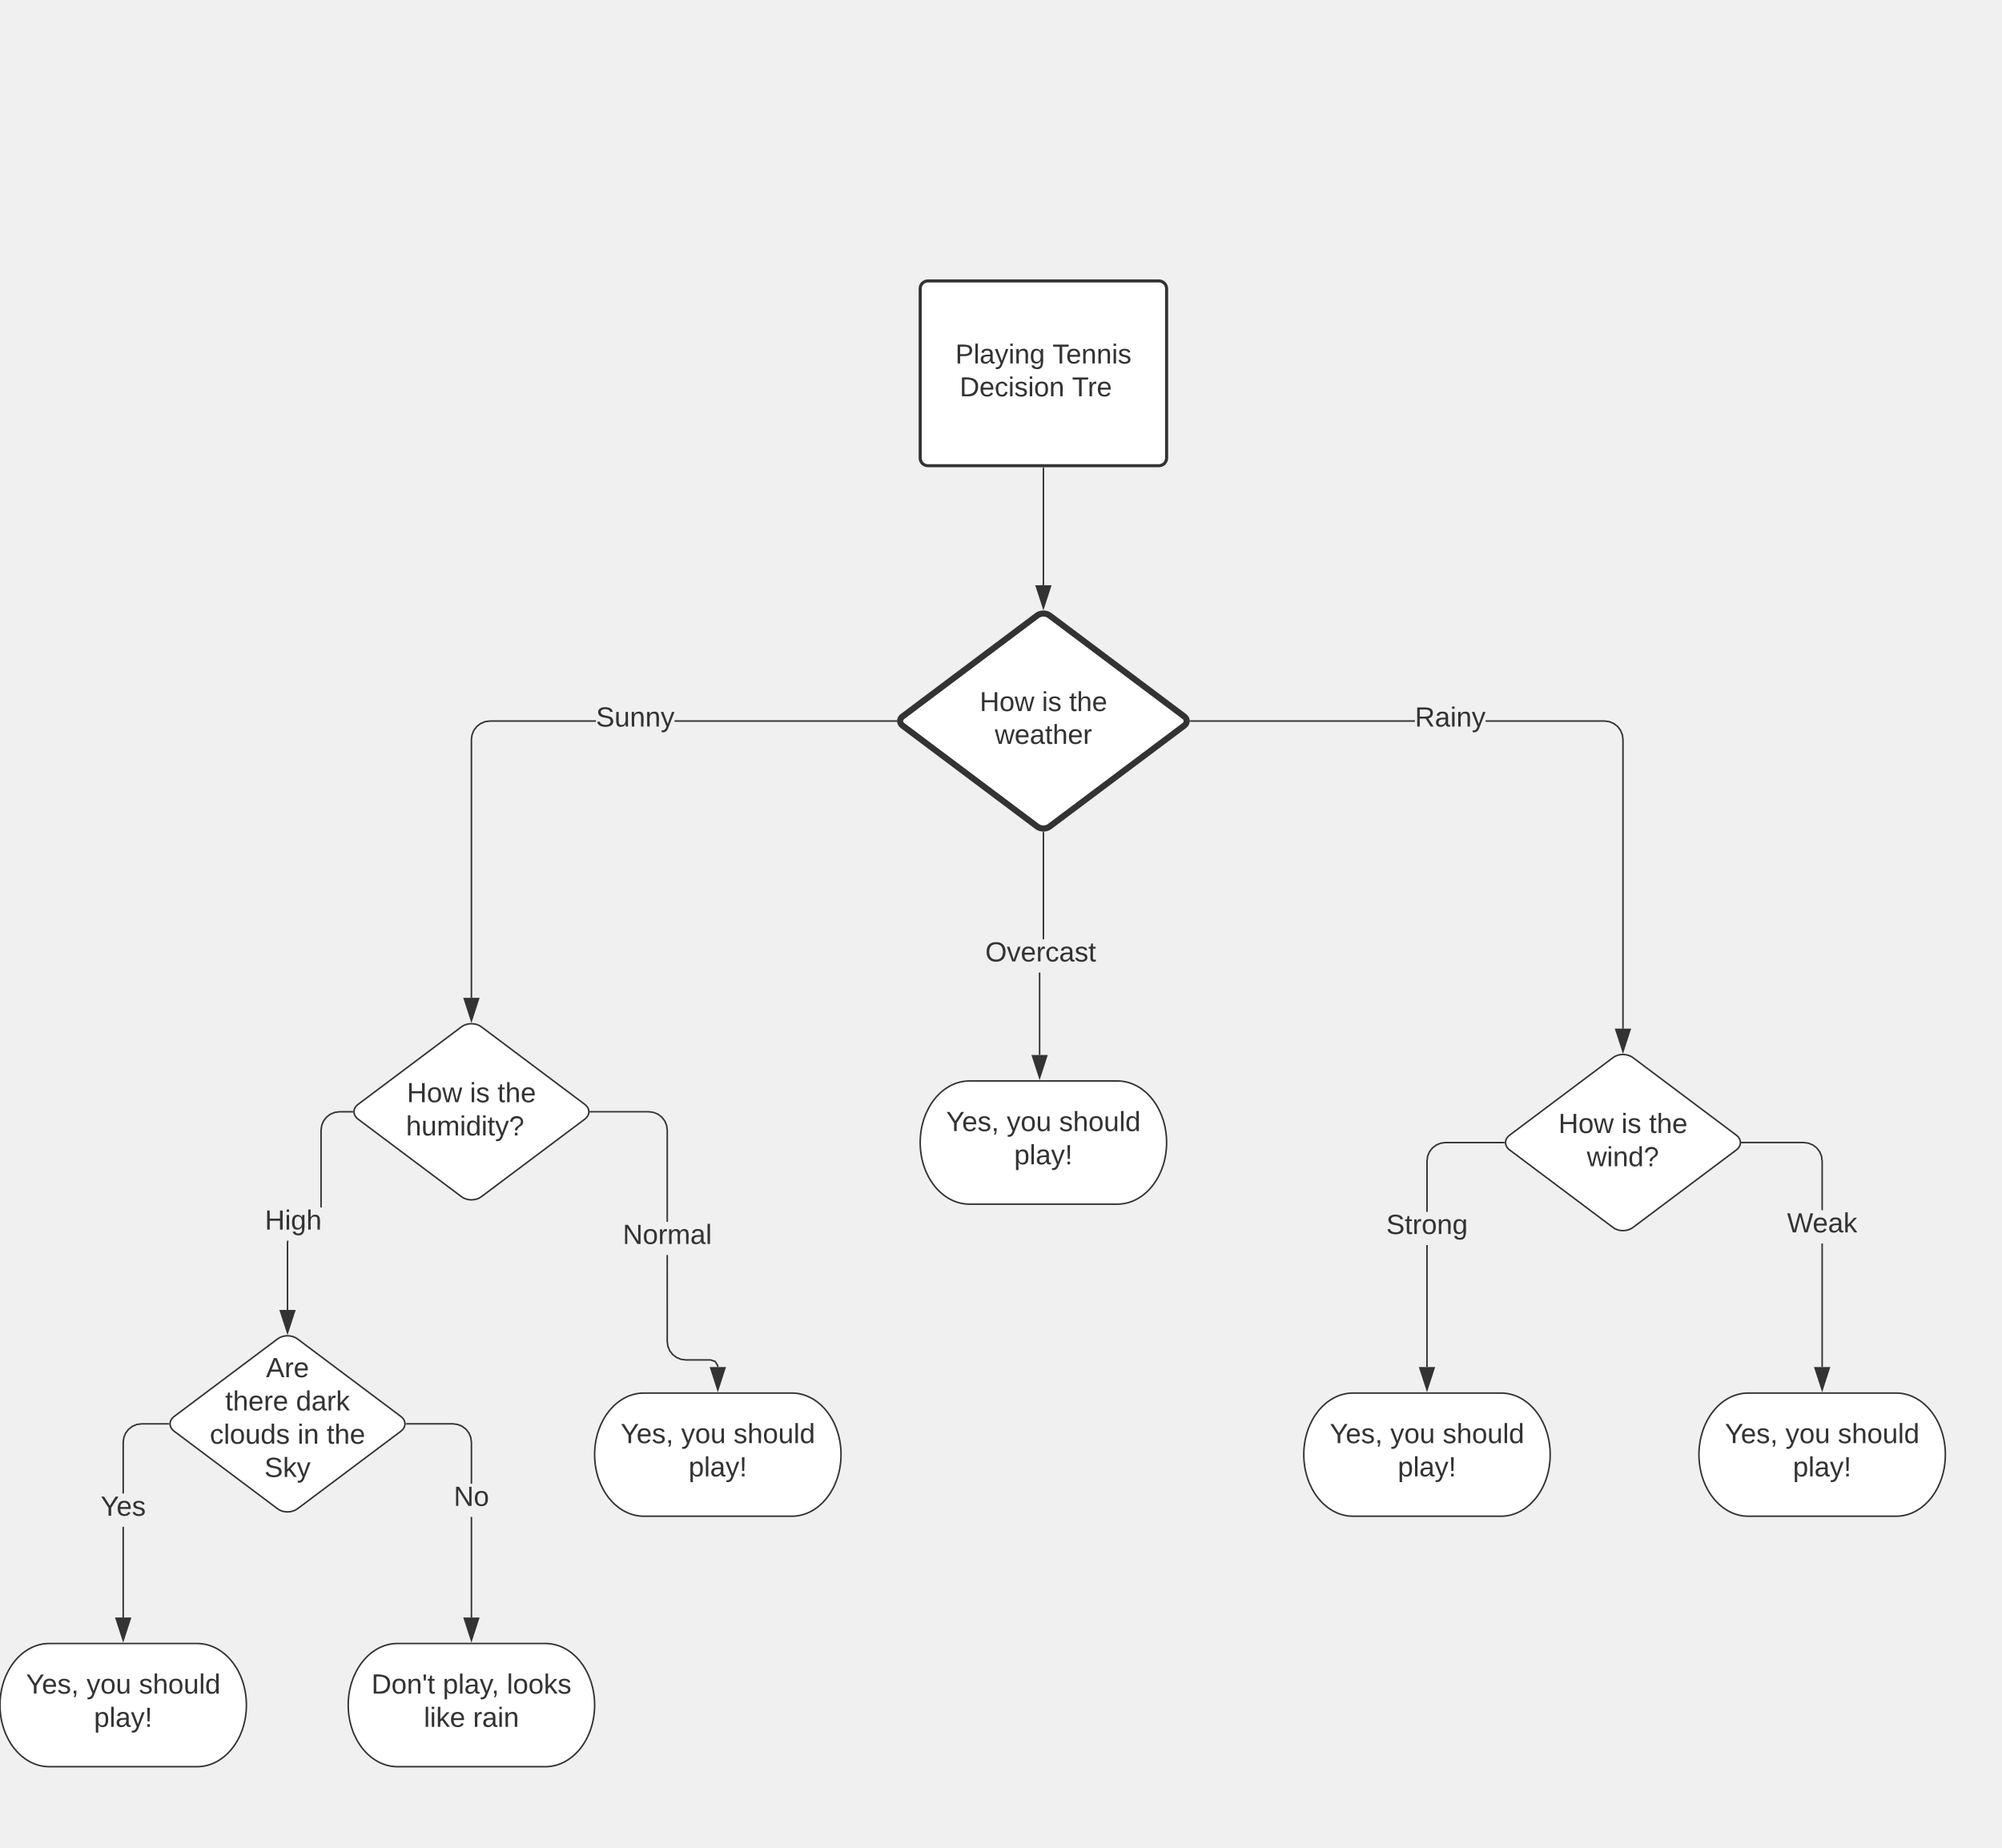
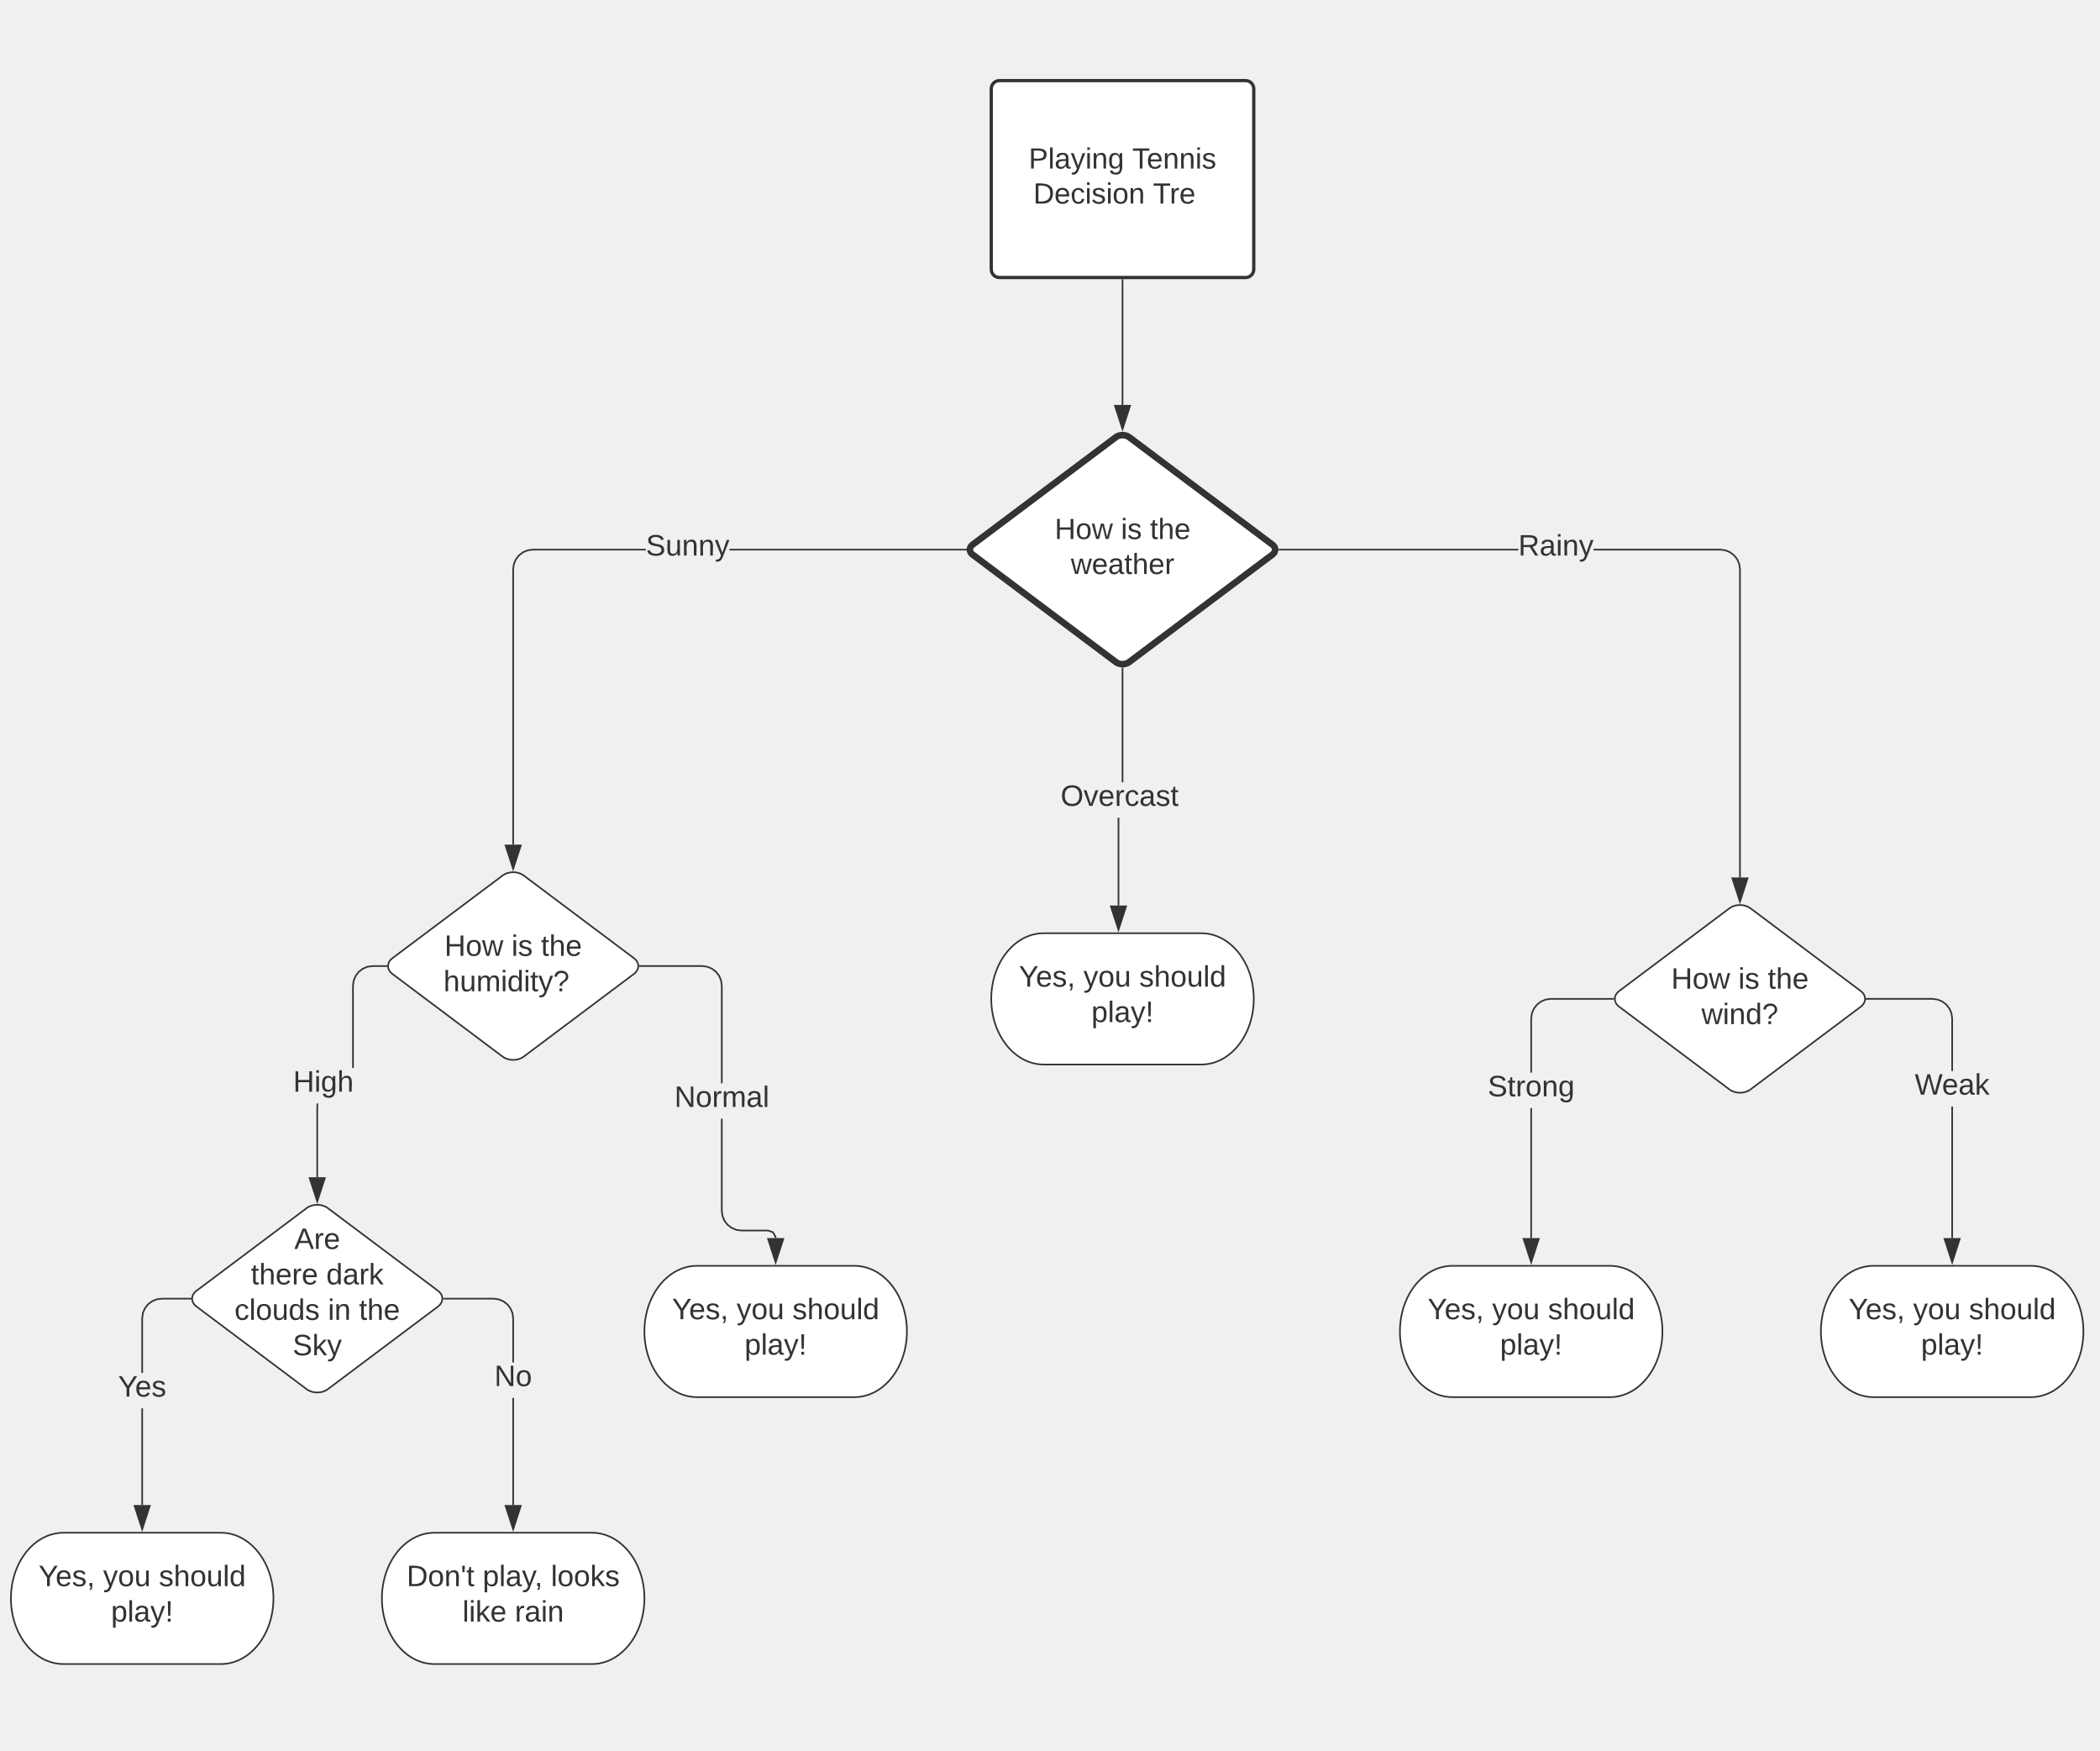
- <svg xmlns="http://www.w3.org/2000/svg" xmlns:ns1="lucid" xmlns:xlink="http://www.w3.org/1999/xlink" width="1300" height="1200">
-   <g transform="translate(0 0)" ns1:page-tab-id="0_0">
+ <svg xmlns="http://www.w3.org/2000/svg" xmlns:xlink="http://www.w3.org/1999/xlink" width="960" height="800">
+   <g transform="translate(5 -100) scale(0.75 0.75)">
    <path d="M597.53 187.45c0-2.77 2.24-5 5-5h150c2.76 0 5 2.23 5 5v110c0 2.76-2.24 5-5 5h-150c-2.76 0-5-2.24-5-5z" stroke="#333" stroke-width="2" fill="#fff" />
    <use xlink:href="#a" transform="matrix(1,0,0,1,602.5325,187.4462) translate(17.81481 48.59722)" />
    <use xlink:href="#b" transform="matrix(1,0,0,1,602.5325,187.4462) translate(80.92593 48.59722)" />
    <use xlink:href="#c" transform="matrix(1,0,0,1,602.5325,187.4462) translate(20.62963 69.93056)" />
    <use xlink:href="#d" transform="matrix(1,0,0,1,602.5325,187.4462) translate(93.5679 69.93056)" />
    <path d="M677.53 303.95v76.12" stroke="#333" fill="none" />
    <path d="M678.03 303.96h-1v-.5h1z" fill="#333" />
    <path d="M677.53 394.83l-4.63-14.26h9.27z" stroke="#333" fill="#333" />
    <path d="M673.53 399.7c2.2-1.64 5.8-1.64 8 0l87.4 65.56c2.2 1.66 2.2 4.34 0 6l-87.4 65.55c-2.2 1.66-5.8 1.66-8 0l-87.4-65.54c-2.2-1.66-2.2-4.34 0-6z" stroke="#333" stroke-width="4" fill="#fff" />
    <use xlink:href="#e" transform="matrix(1,0,0,1,586.5753,401.1511) translate(49.59759 60.62847)" />
    <use xlink:href="#f" transform="matrix(1,0,0,1,586.5753,401.1511) translate(89.99265 60.62847)" />
    <use xlink:href="#g" transform="matrix(1,0,0,1,586.5753,401.1511) translate(107.721 60.62847)" />
    <use xlink:href="#h" transform="matrix(1,0,0,1,586.5753,401.1511) translate(59.44944 81.96181)" />
    <path d="M725.53 702.02c17.68 0 32 17.9 32 40s-14.32 40-32 40h-96c-17.67 0-32-17.9-32-40s14.33-40 32-40z" stroke="#333" fill="#fff" />
    <use xlink:href="#i" transform="matrix(1,0,0,1,602.5325,707.0245) translate(11.85 27.525)" />
    <use xlink:href="#j" transform="matrix(1,0,0,1,602.5325,707.0245) translate(51.2 27.525)" />
    <use xlink:href="#k" transform="matrix(1,0,0,1,602.5325,707.0245) translate(85.2 27.525)" />
    <use xlink:href="#l" transform="matrix(1,0,0,1,602.5325,707.0245) translate(56.025 49.125)" />
    <path d="M675.57 685.14h-1V631.6h1zm2.46-75.14h-1v-69.43h1z" fill="#333" />
    <path d="M678.03 540.58h-1V540l.5.07.5-.07zM675.07 699.9l-4.64-14.26h9.27z" fill="#333" />
    <path d="M675.07 701.52l-5.33-16.38h10.65zm-3.95-15.38l3.95 12.15 3.94-12.16z" fill="#333" />
    <use xlink:href="#m" transform="matrix(1,0,0,1,639.7938,609.9972) translate(0.005 14.4)" />
    <use xlink:href="#n" transform="matrix(1,0,0,1,639.7938,609.9972) translate(72.015 14.4)" />
    <path d="M1047.48 686.82c3.53-2.65 9.26-2.65 12.8 0l67.2 50.4c3.53 2.66 3.53 6.95 0 9.6l-67.2 50.4c-3.54 2.66-9.27 2.66-12.8 0l-67.2-50.4c-3.54-2.65-3.54-6.94 0-9.6z" stroke="#333" fill="#fff" />
    <use xlink:href="#o" transform="matrix(1,0,0,1,978.8754,687.0245) translate(33.08 48.775)" />
    <use xlink:href="#p" transform="matrix(1,0,0,1,978.8754,687.0245) translate(73.98 48.775)" />
    <use xlink:href="#q" transform="matrix(1,0,0,1,978.8754,687.0245) translate(91.93 48.775)" />
    <use xlink:href="#r" transform="matrix(1,0,0,1,978.8754,687.0245) translate(51.555 70.375)" />
    <path d="M299.72 666.82c3.54-2.65 9.27-2.65 12.8 0l67.2 50.4c3.54 2.66 3.54 6.95 0 9.6l-67.2 50.4c-3.53 2.66-9.26 2.66-12.8 0l-67.2-50.4c-3.53-2.65-3.53-6.94 0-9.6z" stroke="#333" fill="#fff" />
    <use xlink:href="#o" transform="matrix(1,0,0,1,231.1246,667.0245) translate(33.08 48.775)" />
    <use xlink:href="#p" transform="matrix(1,0,0,1,231.1246,667.0245) translate(73.98 48.775)" />
    <use xlink:href="#q" transform="matrix(1,0,0,1,231.1246,667.0245) translate(91.93 48.775)" />
    <use xlink:href="#s" transform="matrix(1,0,0,1,231.1246,667.0245) translate(32.505 70.375)" />
    <use xlink:href="#n" transform="matrix(1,0,0,1,231.1246,667.0245) translate(116.505 70.375)" />
    <path d="M387 468.76h-68.84l-3.02.4-2.75 1.14-2.4 1.83-1.84 2.4-1.14 2.75-.4 3v167.77h-1V480.23l.43-3.2 1.24-3 1.98-2.6 2.6-2 3-1.25 3.2-.42H387zm195.16 0H438v-1h144.16zM582.66 468.76h-.5v-1h.5zM306.12 662.82l-4.63-14.27h9.26z" fill="#333" />
    <path d="M306.12 664.44l-5.32-16.4h10.65zm-3.94-15.4l3.94 12.16 3.95-12.15z" fill="#333" />
    <use xlink:href="#t" transform="matrix(1,0,0,1,387.0001,457.4595) translate(0.005 14.4)" />
    <path d="M1045.12 468.18l3 1.24 2.6 2 2 2.6 1.23 3 .43 3.2v187.83h-1V480.3l-.4-3.02-1.14-2.76-1.84-2.4-2.4-1.82-2.74-1.15-3.02-.4h-77.17v-1h77.24zm-272.22.58v-1h145.87v1z" fill="#333" />
    <path d="M772.9 468.76h-.5v-1h.5zM1053.88 682.82l-4.64-14.27h9.27z" fill="#333" />
    <path d="M1053.88 684.44l-5.33-16.4h10.65zm-3.95-15.4l3.95 12.16 3.94-12.15z" fill="#333" />
    <use xlink:href="#u" transform="matrix(1,0,0,1,918.7653,457.4595) translate(0.005 14.4)" />
    <path d="M180.3 869.5c3.53-2.66 9.26-2.66 12.8 0l67.2 50.4c3.53 2.64 3.53 6.94 0 9.6l-67.2 50.4c-3.54 2.64-9.27 2.64-12.8 0l-67.2-50.4c-3.54-2.66-3.54-6.96 0-9.6z" stroke="#333" fill="#fff" />
    <use xlink:href="#v" transform="matrix(1,0,0,1,111.6949,869.6888) translate(61.03 24.7125)" />
    <use xlink:href="#w" transform="matrix(1,0,0,1,111.6949,869.6888) translate(34.555 46.3125)" />
    <use xlink:href="#x" transform="matrix(1,0,0,1,111.6949,869.6888) translate(80.505 46.3125)" />
    <use xlink:href="#y" transform="matrix(1,0,0,1,111.6949,869.6888) translate(24.555 67.9125)" />
    <use xlink:href="#z" transform="matrix(1,0,0,1,111.6949,869.6888) translate(81.505 67.9125)" />
    <use xlink:href="#q" transform="matrix(1,0,0,1,111.6949,869.6888) translate(100.455 67.9125)" />
    <use xlink:href="#A" transform="matrix(1,0,0,1,111.6949,869.6888) translate(60.005 89.5125)" />
    <path d="M514.12 904.7c17.68 0 32 17.9 32 40 0 22.08-14.32 40-32 40h-96c-17.67 0-32-17.92-32-40 0-22.1 14.33-40 32-40z" stroke="#333" fill="#fff" />
    <use xlink:href="#i" transform="matrix(1,0,0,1,391.1246,909.6888) translate(11.85 27.525)" />
    <use xlink:href="#j" transform="matrix(1,0,0,1,391.1246,909.6888) translate(51.2 27.525)" />
    <use xlink:href="#k" transform="matrix(1,0,0,1,391.1246,909.6888) translate(85.2 27.525)" />
    <use xlink:href="#l" transform="matrix(1,0,0,1,391.1246,909.6888) translate(56.025 49.125)" />
    <path d="M433.78 871.16l.4 3 1.14 2.77 1.84 2.4 2.4 1.82 2.74 1.14 3.02.4h16.27l3.15 1.1 1.75 2.85.12 1.1-1 .1-.1-.87-1.43-2.34-2.68-.95h-16.17l-3.2-.43-3-1.24-2.6-2-2-2.6-1.24-3-.42-3.2v-56.16h1zm-9.25-149.2l3 1.23 2.6 1.98 2 2.6 1.23 3 .42 3.2v59.5h-1v-59.42l-.4-3.02-1.13-2.75-1.84-2.4-2.38-1.84-2.75-1.14-3.02-.4h-37.98v-1h38.05zM383.28 722.52h-.54l.05-1h.48zM466.12 902.57l-4.63-14.27h9.26z" fill="#333" />
    <path d="M466.12 904.2l-5.32-16.4h10.65zm-3.94-15.4l3.94 12.15 3.95-12.15z" fill="#333" />
    <use xlink:href="#B" transform="matrix(1,0,0,1,404.385,793.4668) translate(0.005 14.4)" />
    <path d="M187.2 807.15v43.57h-1v-43.64l.17-1.32h1zm41.78-84.63h-8.46l-3.02.4-2.76 1.14-2.4 1.84-1.82 2.4-1.14 2.74-.4 3.02v50.1h-1V734l.42-3.22 1.25-3 2-2.6 2.6-2 3-1.23 3.2-.43h8.53z" fill="#333" />
    <path d="M229.46 722.52h-.5v-1h.54zM186.7 865.48l-4.64-14.26h9.27z" fill="#333" />
    <path d="M186.7 867.1l-5.33-16.38h10.65zm-3.95-15.38l3.94 12.15 3.94-12.15z" fill="#333" />
    <use xlink:href="#C" transform="matrix(1,0,0,1,171.9787,784.1579) translate(0.005 14.4)" />
    <use xlink:href="#n" transform="matrix(1,0,0,1,171.9787,784.1579) translate(72.015 14.4)" />
    <path d="M354.12 1067.35c17.68 0 32 17.9 32 40s-14.32 40-32 40h-96c-17.67 0-32-17.9-32-40s14.33-40 32-40z" stroke="#333" fill="#fff" />
    <use xlink:href="#D" transform="matrix(1,0,0,1,231.1246,1072.353) translate(10.05 27.525)" />
    <use xlink:href="#E" transform="matrix(1,0,0,1,231.1246,1072.353) translate(56.4 27.525)" />
    <use xlink:href="#F" transform="matrix(1,0,0,1,231.1246,1072.353) translate(98 27.525)" />
    <use xlink:href="#G" transform="matrix(1,0,0,1,231.1246,1072.353) translate(44.1 49.125)" />
    <use xlink:href="#H" transform="matrix(1,0,0,1,231.1246,1072.353) translate(76 49.125)" />
    <path d="M128 1067.35c17.67 0 32 17.9 32 40s-14.33 40-32 40H32c-17.67 0-32-17.9-32-40s14.33-40 32-40z" stroke="#333" fill="#fff" />
    <g>
      <use xlink:href="#i" transform="matrix(1,0,0,1,5,1072.353) translate(11.85 27.525)" />
      <use xlink:href="#j" transform="matrix(1,0,0,1,5,1072.353) translate(51.2 27.525)" />
      <use xlink:href="#k" transform="matrix(1,0,0,1,5,1072.353) translate(85.2 27.525)" />
      <use xlink:href="#l" transform="matrix(1,0,0,1,5,1072.353) translate(56.025 49.125)" />
    </g>
    <path d="M80.5 1050.47h-1v-58.93h1zm29.05-125.28H92.03l-3 .38-2.77 1.15-2.4 1.83-1.82 2.4-1.14 2.75-.4 3.02v33.22h-1v-33.28l.42-3.22 1.24-3 2-2.6 2.6-2 3-1.23 3.2-.4h17.6z" fill="#333" />
    <path d="M110.03 925.2h-.5v-1h.55zM80 1065.23l-4.64-14.26h9.28z" fill="#333" />
    <path d="M80 1066.85l-5.32-16.38h10.64zm-3.95-15.38l3.95 12.15 3.95-12.15z" fill="#333" />
    <g>
      <use xlink:href="#I" transform="matrix(1,0,0,1,65.325,969.9439) translate(0.005 14.4)" />
    </g>
    <path d="M306.62 1050.47h-1v-65.3h1zm-9.25-125.86l3 1.25 2.6 2 2 2.6 1.23 3 .42 3.2v26.93h-1v-26.86l-.4-3-1.13-2.77-1.85-2.4-2.4-1.82-2.74-1.15-3-.4h-30.26v-1h30.32z" fill="#333" />
    <path d="M263.85 925.2h-.54l.06-1h.5zM306.12 1065.23l-4.63-14.26h9.26z" fill="#333" />
    <path d="M306.12 1066.85l-5.32-16.38h10.65zm-3.94-15.38l3.94 12.15 3.95-12.15z" fill="#333" />
    <g>
      <use xlink:href="#J" transform="matrix(1,0,0,1,294.6496,963.5765) translate(0.005 14.4)" />
    </g>
    <path d="M1231.22 904.7c17.67 0 32 17.9 32 40 0 22.08-14.33 40-32 40h-96c-17.68 0-32-17.92-32-40 0-22.1 14.32-40 32-40z" stroke="#333" fill="#fff" />
    <g>
      <use xlink:href="#i" transform="matrix(1,0,0,1,1108.218,909.6888) translate(11.85 27.525)" />
      <use xlink:href="#j" transform="matrix(1,0,0,1,1108.218,909.6888) translate(51.2 27.525)" />
      <use xlink:href="#k" transform="matrix(1,0,0,1,1108.218,909.6888) translate(85.2 27.525)" />
      <use xlink:href="#l" transform="matrix(1,0,0,1,1108.218,909.6888) translate(56.025 49.125)" />
    </g>
    <path d="M974.62 904.7c17.67 0 32 17.9 32 40 0 22.08-14.33 40-32 40h-96c-17.67 0-32-17.92-32-40 0-22.1 14.33-40 32-40z" stroke="#333" fill="#fff" />
    <g>
      <use xlink:href="#i" transform="matrix(1,0,0,1,851.6189,909.6888) translate(11.85 27.525)" />
      <use xlink:href="#j" transform="matrix(1,0,0,1,851.6189,909.6888) translate(51.2 27.525)" />
      <use xlink:href="#k" transform="matrix(1,0,0,1,851.6189,909.6888) translate(85.2 27.525)" />
      <use xlink:href="#l" transform="matrix(1,0,0,1,851.6189,909.6888) translate(56.025 49.125)" />
    </g>
    <path d="M1183.72 887.8h-1v-80.24h1zm-9.26-145.85l3 1.24 2.6 1.98 2 2.6 1.24 3 .42 3.2v31.98h-1v-31.9l-.4-3.02-1.14-2.75-1.83-2.4-2.4-1.84-2.75-1.14-3-.4H1131v-1h40.23z" fill="#333" />
    <path d="M1131.03 742.52h-.53l.04-1h.5zM1183.22 902.57l-4.64-14.27h9.27z" fill="#333" />
    <path d="M1183.22 904.2l-5.33-16.4h10.64zm-3.95-15.4l3.95 12.15 3.94-12.15z" fill="#333" />
    <g>
      <use xlink:href="#K" transform="matrix(1,0,0,1,1160.418,785.9559) translate(0.005 14.4)" />
    </g>
    <path d="M927.12 887.8h-1v-79.2h1zm49.6-145.28h-38.07l-3 .4-2.77 1.14-2.4 1.84-1.82 2.4-1.15 2.74-.38 3.02V787h-1v-33l.42-3.22 1.24-3 2-2.6 2.6-2 3-1.23 3.2-.43h38.15z" fill="#333" />
    <path d="M977.2 742.52h-.48v-1h.54zM926.62 902.57l-4.64-14.27h9.27z" fill="#333" />
    <path d="M926.62 904.2l-5.32-16.4h10.64zm-3.95-15.4l3.95 12.15 3.95-12.15z" fill="#333" />
    <g>
      <use xlink:href="#L" transform="matrix(1,0,0,1,900.1439,786.9989) translate(0.005 14.4)" />
    </g>
    <defs>
      <path fill="#333" d="M30-248c87 1 191-15 191 75 0 78-77 80-158 76V0H30v-248zm33 125c57 0 124 11 124-50 0-59-68-47-124-48v98" id="M" />
      <path fill="#333" d="M24 0v-261h32V0H24" id="N" />
      <path fill="#333" d="M141-36C126-15 110 5 73 4 37 3 15-17 15-53c-1-64 63-63 125-63 3-35-9-54-41-54-24 1-41 7-42 31l-33-3c5-37 33-52 76-52 45 0 72 20 72 64v82c-1 20 7 32 28 27v20c-31 9-61-2-59-35zM48-53c0 20 12 33 32 33 41-3 63-29 60-74-43 2-92-5-92 41" id="O" />
      <path fill="#333" d="M179-190L93 31C79 59 56 82 12 73V49c39 6 53-20 64-50L1-190h34L92-34l54-156h33" id="P" />
      <path fill="#333" d="M24-231v-30h32v30H24zM24 0v-190h32V0H24" id="Q" />
      <path fill="#333" d="M117-194c89-4 53 116 60 194h-32v-121c0-31-8-49-39-48C34-167 62-67 57 0H25l-1-190h30c1 10-1 24 2 32 11-22 29-35 61-36" id="R" />
      <path fill="#333" d="M177-190C167-65 218 103 67 71c-23-6-38-20-44-43l32-5c15 47 100 32 89-28v-30C133-14 115 1 83 1 29 1 15-40 15-95c0-56 16-97 71-98 29-1 48 16 59 35 1-10 0-23 2-32h30zM94-22c36 0 50-32 50-73 0-42-14-75-50-75-39 0-46 34-46 75s6 73 46 73" id="S" />
      <g id="a">
        <use transform="matrix(0.04938272,0,0,0.04938272,0,0)" xlink:href="#M" />
        <use transform="matrix(0.04938272,0,0,0.04938272,11.85185,0)" xlink:href="#N" />
        <use transform="matrix(0.04938272,0,0,0.04938272,15.75309,0)" xlink:href="#O" />
        <use transform="matrix(0.04938272,0,0,0.04938272,25.62963,0)" xlink:href="#P" />
        <use transform="matrix(0.04938272,0,0,0.04938272,34.51852,0)" xlink:href="#Q" />
        <use transform="matrix(0.04938272,0,0,0.04938272,38.41975,0)" xlink:href="#R" />
        <use transform="matrix(0.04938272,0,0,0.04938272,48.2963,0)" xlink:href="#S" />
      </g>
      <path fill="#333" d="M127-220V0H93v-220H8v-28h204v28h-85" id="T" />
      <path fill="#333" d="M100-194c63 0 86 42 84 106H49c0 40 14 67 53 68 26 1 43-12 49-29l28 8c-11 28-37 45-77 45C44 4 14-33 15-96c1-61 26-98 85-98zm52 81c6-60-76-77-97-28-3 7-6 17-6 28h103" id="U" />
      <path fill="#333" d="M135-143c-3-34-86-38-87 0 15 53 115 12 119 90S17 21 10-45l28-5c4 36 97 45 98 0-10-56-113-15-118-90-4-57 82-63 122-42 12 7 21 19 24 35" id="V" />
      <g id="b">
        <use transform="matrix(0.04938272,0,0,0.04938272,0,0)" xlink:href="#T" />
        <use transform="matrix(0.04938272,0,0,0.04938272,8.839506,0)" xlink:href="#U" />
        <use transform="matrix(0.04938272,0,0,0.04938272,18.71605,0)" xlink:href="#R" />
        <use transform="matrix(0.04938272,0,0,0.04938272,28.59259,0)" xlink:href="#R" />
        <use transform="matrix(0.04938272,0,0,0.04938272,38.46914,0)" xlink:href="#Q" />
        <use transform="matrix(0.04938272,0,0,0.04938272,42.37037,0)" xlink:href="#V" />
      </g>
      <path fill="#333" d="M30-248c118-7 216 8 213 122C240-48 200 0 122 0H30v-248zM63-27c89 8 146-16 146-99s-60-101-146-95v194" id="W" />
      <path fill="#333" d="M96-169c-40 0-48 33-48 73s9 75 48 75c24 0 41-14 43-38l32 2c-6 37-31 61-74 61-59 0-76-41-82-99-10-93 101-131 147-64 4 7 5 14 7 22l-32 3c-4-21-16-35-41-35" id="X" />
      <path fill="#333" d="M100-194c62-1 85 37 85 99 1 63-27 99-86 99S16-35 15-95c0-66 28-99 85-99zM99-20c44 1 53-31 53-75 0-43-8-75-51-75s-53 32-53 75 10 74 51 75" id="Y" />
      <g id="c">
        <use transform="matrix(0.04938272,0,0,0.04938272,0,0)" xlink:href="#W" />
        <use transform="matrix(0.04938272,0,0,0.04938272,12.79012,0)" xlink:href="#U" />
        <use transform="matrix(0.04938272,0,0,0.04938272,22.66667,0)" xlink:href="#X" />
        <use transform="matrix(0.04938272,0,0,0.04938272,31.55556,0)" xlink:href="#Q" />
        <use transform="matrix(0.04938272,0,0,0.04938272,35.45679,0)" xlink:href="#V" />
        <use transform="matrix(0.04938272,0,0,0.04938272,44.34568,0)" xlink:href="#Q" />
        <use transform="matrix(0.04938272,0,0,0.04938272,48.24691,0)" xlink:href="#Y" />
        <use transform="matrix(0.04938272,0,0,0.04938272,58.12346,0)" xlink:href="#R" />
      </g>
      <path fill="#333" d="M114-163C36-179 61-72 57 0H25l-1-190h30c1 12-1 29 2 39 6-27 23-49 58-41v29" id="Z" />
      <path fill="#fff" d="M100-194c63 0 86 42 84 106H49c0 40 14 67 53 68 26 1 43-12 49-29l28 8c-11 28-37 45-77 45C44 4 14-33 15-96c1-61 26-98 85-98zm52 81c6-60-76-77-97-28-3 7-6 17-6 28h103" id="aa" />
      <g id="d">
        <use transform="matrix(0.04938272,0,0,0.04938272,0,0)" xlink:href="#T" />
        <use transform="matrix(0.04938272,0,0,0.04938272,10.17284,0)" xlink:href="#Z" />
        <use transform="matrix(0.04938272,0,0,0.04938272,16.04938,0)" xlink:href="#U" />
        <use transform="matrix(0.04938272,0,0,0.04938272,25.92593,0)" xlink:href="#aa" />
      </g>
      <path fill="#333" d="M197 0v-115H63V0H30v-248h33v105h134v-105h34V0h-34" id="ab" />
      <path fill="#333" d="M206 0h-36l-40-164L89 0H53L-1-190h32L70-26l43-164h34l41 164 42-164h31" id="ac" />
      <g id="e">
        <use transform="matrix(0.04938272,0,0,0.04938272,0,0)" xlink:href="#ab" />
        <use transform="matrix(0.04938272,0,0,0.04938272,12.79012,0)" xlink:href="#Y" />
        <use transform="matrix(0.04938272,0,0,0.04938272,22.66667,0)" xlink:href="#ac" />
      </g>
      <g id="f">
        <use transform="matrix(0.04938272,0,0,0.04938272,0,0)" xlink:href="#Q" />
        <use transform="matrix(0.04938272,0,0,0.04938272,3.901235,0)" xlink:href="#V" />
      </g>
      <path fill="#333" d="M59-47c-2 24 18 29 38 22v24C64 9 27 4 27-40v-127H5v-23h24l9-43h21v43h35v23H59v120" id="ad" />
      <path fill="#333" d="M106-169C34-169 62-67 57 0H25v-261h32l-1 103c12-21 28-36 61-36 89 0 53 116 60 194h-32v-121c2-32-8-49-39-48" id="ae" />
      <g id="g">
        <use transform="matrix(0.04938272,0,0,0.04938272,0,0)" xlink:href="#ad" />
        <use transform="matrix(0.04938272,0,0,0.04938272,4.938272,0)" xlink:href="#ae" />
        <use transform="matrix(0.04938272,0,0,0.04938272,14.81481,0)" xlink:href="#U" />
      </g>
      <g id="h">
        <use transform="matrix(0.04938272,0,0,0.04938272,0,0)" xlink:href="#ac" />
        <use transform="matrix(0.04938272,0,0,0.04938272,12.79012,0)" xlink:href="#U" />
        <use transform="matrix(0.04938272,0,0,0.04938272,22.66667,0)" xlink:href="#O" />
        <use transform="matrix(0.04938272,0,0,0.04938272,32.54321,0)" xlink:href="#ad" />
        <use transform="matrix(0.04938272,0,0,0.04938272,37.48148,0)" xlink:href="#ae" />
        <use transform="matrix(0.04938272,0,0,0.04938272,47.35802,0)" xlink:href="#U" />
        <use transform="matrix(0.04938272,0,0,0.04938272,57.23457,0)" xlink:href="#Z" />
      </g>
      <path fill="#333" d="M137-103V0h-34v-103L8-248h37l75 118 75-118h37" id="af" />
      <path fill="#333" d="M68-38c1 34 0 65-14 84H32c9-13 17-26 17-46H33v-38h35" id="ag" />
      <g id="i">
        <use transform="matrix(0.05,0,0,0.05,0,0)" xlink:href="#af" />
        <use transform="matrix(0.05,0,0,0.05,10.35,0)" xlink:href="#U" />
        <use transform="matrix(0.05,0,0,0.05,20.35,0)" xlink:href="#V" />
        <use transform="matrix(0.05,0,0,0.05,29.35,0)" xlink:href="#ag" />
      </g>
      <path fill="#333" d="M84 4C-5 8 30-112 23-190h32v120c0 31 7 50 39 49 72-2 45-101 50-169h31l1 190h-30c-1-10 1-25-2-33-11 22-28 36-60 37" id="ah" />
      <g id="j">
        <use transform="matrix(0.05,0,0,0.05,0,0)" xlink:href="#P" />
        <use transform="matrix(0.05,0,0,0.05,9,0)" xlink:href="#Y" />
        <use transform="matrix(0.05,0,0,0.05,19,0)" xlink:href="#ah" />
      </g>
      <path fill="#333" d="M85-194c31 0 48 13 60 33l-1-100h32l1 261h-30c-2-10 0-23-3-31C134-8 116 4 85 4 32 4 16-35 15-94c0-66 23-100 70-100zm9 24c-40 0-46 34-46 75 0 40 6 74 45 74 42 0 51-32 51-76 0-42-9-74-50-73" id="ai" />
      <g id="k">
        <use transform="matrix(0.05,0,0,0.05,0,0)" xlink:href="#V" />
        <use transform="matrix(0.05,0,0,0.05,9,0)" xlink:href="#ae" />
        <use transform="matrix(0.05,0,0,0.05,19,0)" xlink:href="#Y" />
        <use transform="matrix(0.05,0,0,0.05,29,0)" xlink:href="#ah" />
        <use transform="matrix(0.05,0,0,0.05,39,0)" xlink:href="#N" />
        <use transform="matrix(0.05,0,0,0.05,42.95,0)" xlink:href="#ai" />
      </g>
      <path fill="#333" d="M115-194c55 1 70 41 70 98S169 2 115 4C84 4 66-9 55-30l1 105H24l-1-265h31l2 30c10-21 28-34 59-34zm-8 174c40 0 45-34 45-75s-6-73-45-74c-42 0-51 32-51 76 0 43 10 73 51 73" id="aj" />
      <path fill="#333" d="M63-70H37l-4-178h34zM33 0v-35h34V0H33" id="ak" />
      <g id="l">
        <use transform="matrix(0.05,0,0,0.05,0,0)" xlink:href="#aj" />
        <use transform="matrix(0.05,0,0,0.05,10,0)" xlink:href="#N" />
        <use transform="matrix(0.05,0,0,0.05,13.95,0)" xlink:href="#O" />
        <use transform="matrix(0.05,0,0,0.05,23.95,0)" xlink:href="#P" />
        <use transform="matrix(0.05,0,0,0.05,32.95,0)" xlink:href="#ak" />
      </g>
      <path fill="#333" d="M140-251c81 0 123 46 123 126C263-46 219 4 140 4 59 4 17-45 17-125s42-126 123-126zm0 227c63 0 89-41 89-101s-29-99-89-99c-61 0-89 39-89 99S79-25 140-24" id="al" />
      <path fill="#333" d="M108 0H70L1-190h34L89-25l56-165h34" id="am" />
      <g id="m">
        <use transform="matrix(0.05,0,0,0.05,0,0)" xlink:href="#al" />
        <use transform="matrix(0.05,0,0,0.05,14,0)" xlink:href="#am" />
        <use transform="matrix(0.05,0,0,0.05,23,0)" xlink:href="#U" />
        <use transform="matrix(0.05,0,0,0.05,33,0)" xlink:href="#Z" />
        <use transform="matrix(0.05,0,0,0.05,38.95,0)" xlink:href="#X" />
        <use transform="matrix(0.05,0,0,0.05,47.95,0)" xlink:href="#O" />
        <use transform="matrix(0.05,0,0,0.05,57.95,0)" xlink:href="#V" />
        <use transform="matrix(0.05,0,0,0.05,66.95,0)" xlink:href="#ad" />
      </g>
      <g id="o">
        <use transform="matrix(0.05,0,0,0.05,0,0)" xlink:href="#ab" />
        <use transform="matrix(0.05,0,0,0.05,12.95,0)" xlink:href="#Y" />
        <use transform="matrix(0.05,0,0,0.05,22.95,0)" xlink:href="#ac" />
      </g>
      <g id="p">
        <use transform="matrix(0.05,0,0,0.05,0,0)" xlink:href="#Q" />
        <use transform="matrix(0.05,0,0,0.05,3.95,0)" xlink:href="#V" />
      </g>
      <g id="q">
        <use transform="matrix(0.05,0,0,0.05,0,0)" xlink:href="#ad" />
        <use transform="matrix(0.05,0,0,0.05,5,0)" xlink:href="#ae" />
        <use transform="matrix(0.05,0,0,0.05,15,0)" xlink:href="#U" />
      </g>
      <path fill="#333" d="M103-251c84 0 111 97 45 133-19 10-37 24-39 52H78c0-63 77-55 77-114 0-30-21-42-52-43-32 0-53 17-56 46l-32-2c7-45 34-72 88-72zM77 0v-35h34V0H77" id="an" />
      <g id="r">
        <use transform="matrix(0.05,0,0,0.05,0,0)" xlink:href="#ac" />
        <use transform="matrix(0.05,0,0,0.05,12.95,0)" xlink:href="#Q" />
        <use transform="matrix(0.05,0,0,0.05,16.9,0)" xlink:href="#R" />
        <use transform="matrix(0.05,0,0,0.05,26.9,0)" xlink:href="#ai" />
        <use transform="matrix(0.05,0,0,0.05,36.9,0)" xlink:href="#an" />
      </g>
      <path fill="#333" d="M210-169c-67 3-38 105-44 169h-31v-121c0-29-5-50-35-48C34-165 62-65 56 0H25l-1-190h30c1 10-1 24 2 32 10-44 99-50 107 0 11-21 27-35 58-36 85-2 47 119 55 194h-31v-121c0-29-5-49-35-48" id="ao" />
      <g id="s">
        <use transform="matrix(0.05,0,0,0.05,0,0)" xlink:href="#ae" />
        <use transform="matrix(0.05,0,0,0.05,10,0)" xlink:href="#ah" />
        <use transform="matrix(0.05,0,0,0.05,20,0)" xlink:href="#ao" />
        <use transform="matrix(0.05,0,0,0.05,34.95,0)" xlink:href="#Q" />
        <use transform="matrix(0.05,0,0,0.05,38.9,0)" xlink:href="#ai" />
        <use transform="matrix(0.05,0,0,0.05,48.9,0)" xlink:href="#Q" />
        <use transform="matrix(0.05,0,0,0.05,52.85,0)" xlink:href="#ad" />
        <use transform="matrix(0.05,0,0,0.05,57.85,0)" xlink:href="#P" />
        <use transform="matrix(0.05,0,0,0.05,66.85,0)" xlink:href="#an" />
      </g>
      <path fill="#333" d="M185-189c-5-48-123-54-124 2 14 75 158 14 163 119 3 78-121 87-175 55-17-10-28-26-33-46l33-7c5 56 141 63 141-1 0-78-155-14-162-118-5-82 145-84 179-34 5 7 8 16 11 25" id="ap" />
      <g id="t">
        <use transform="matrix(0.05,0,0,0.05,0,0)" xlink:href="#ap" />
        <use transform="matrix(0.05,0,0,0.05,12,0)" xlink:href="#ah" />
        <use transform="matrix(0.05,0,0,0.05,22,0)" xlink:href="#R" />
        <use transform="matrix(0.05,0,0,0.05,32,0)" xlink:href="#R" />
        <use transform="matrix(0.05,0,0,0.05,42,0)" xlink:href="#P" />
      </g>
      <path fill="#333" d="M233-177c-1 41-23 64-60 70L243 0h-38l-65-103H63V0H30v-248c88 3 205-21 203 71zM63-129c60-2 137 13 137-47 0-61-80-42-137-45v92" id="aq" />
      <g id="u">
        <use transform="matrix(0.05,0,0,0.05,0,0)" xlink:href="#aq" />
        <use transform="matrix(0.05,0,0,0.05,12.95,0)" xlink:href="#O" />
        <use transform="matrix(0.05,0,0,0.05,22.95,0)" xlink:href="#Q" />
        <use transform="matrix(0.05,0,0,0.05,26.9,0)" xlink:href="#R" />
        <use transform="matrix(0.05,0,0,0.05,36.9,0)" xlink:href="#P" />
      </g>
      <path fill="#333" d="M205 0l-28-72H64L36 0H1l101-248h38L239 0h-34zm-38-99l-47-123c-12 45-31 82-46 123h93" id="ar" />
      <g id="v">
        <use transform="matrix(0.05,0,0,0.05,0,0)" xlink:href="#ar" />
        <use transform="matrix(0.05,0,0,0.05,12,0)" xlink:href="#Z" />
        <use transform="matrix(0.05,0,0,0.05,17.95,0)" xlink:href="#U" />
      </g>
      <g id="w">
        <use transform="matrix(0.05,0,0,0.05,0,0)" xlink:href="#ad" />
        <use transform="matrix(0.05,0,0,0.05,5,0)" xlink:href="#ae" />
        <use transform="matrix(0.05,0,0,0.05,15,0)" xlink:href="#U" />
        <use transform="matrix(0.05,0,0,0.05,25,0)" xlink:href="#Z" />
        <use transform="matrix(0.05,0,0,0.05,30.95,0)" xlink:href="#U" />
      </g>
      <path fill="#333" d="M143 0L79-87 56-68V0H24v-261h32v163l83-92h37l-77 82L181 0h-38" id="as" />
      <g id="x">
        <use transform="matrix(0.05,0,0,0.05,0,0)" xlink:href="#ai" />
        <use transform="matrix(0.05,0,0,0.05,10,0)" xlink:href="#O" />
        <use transform="matrix(0.05,0,0,0.05,20,0)" xlink:href="#Z" />
        <use transform="matrix(0.05,0,0,0.05,25.95,0)" xlink:href="#as" />
      </g>
      <g id="y">
        <use transform="matrix(0.05,0,0,0.05,0,0)" xlink:href="#X" />
        <use transform="matrix(0.05,0,0,0.05,9,0)" xlink:href="#N" />
        <use transform="matrix(0.05,0,0,0.05,12.95,0)" xlink:href="#Y" />
        <use transform="matrix(0.05,0,0,0.05,22.95,0)" xlink:href="#ah" />
        <use transform="matrix(0.05,0,0,0.05,32.95,0)" xlink:href="#ai" />
        <use transform="matrix(0.05,0,0,0.05,42.95,0)" xlink:href="#V" />
      </g>
      <g id="z">
        <use transform="matrix(0.05,0,0,0.05,0,0)" xlink:href="#Q" />
        <use transform="matrix(0.05,0,0,0.05,3.95,0)" xlink:href="#R" />
      </g>
      <g id="A">
        <use transform="matrix(0.05,0,0,0.05,0,0)" xlink:href="#ap" />
        <use transform="matrix(0.05,0,0,0.05,12,0)" xlink:href="#as" />
        <use transform="matrix(0.05,0,0,0.05,21,0)" xlink:href="#P" />
      </g>
      <path fill="#333" d="M190 0L58-211 59 0H30v-248h39L202-35l-2-213h31V0h-41" id="at" />
      <g id="B">
        <use transform="matrix(0.05,0,0,0.05,0,0)" xlink:href="#at" />
        <use transform="matrix(0.05,0,0,0.05,12.95,0)" xlink:href="#Y" />
        <use transform="matrix(0.05,0,0,0.05,22.95,0)" xlink:href="#Z" />
        <use transform="matrix(0.05,0,0,0.05,28.9,0)" xlink:href="#ao" />
        <use transform="matrix(0.05,0,0,0.05,43.85,0)" xlink:href="#O" />
        <use transform="matrix(0.05,0,0,0.05,53.85,0)" xlink:href="#N" />
      </g>
      <g id="C">
        <use transform="matrix(0.05,0,0,0.05,0,0)" xlink:href="#ab" />
        <use transform="matrix(0.05,0,0,0.05,12.95,0)" xlink:href="#Q" />
        <use transform="matrix(0.05,0,0,0.05,16.9,0)" xlink:href="#S" />
        <use transform="matrix(0.05,0,0,0.05,26.9,0)" xlink:href="#ae" />
      </g>
      <path fill="#333" d="M47-170H22l-4-78h33" id="au" />
      <g id="D">
        <use transform="matrix(0.05,0,0,0.05,0,0)" xlink:href="#W" />
        <use transform="matrix(0.05,0,0,0.05,12.95,0)" xlink:href="#Y" />
        <use transform="matrix(0.05,0,0,0.05,22.95,0)" xlink:href="#R" />
        <use transform="matrix(0.05,0,0,0.05,32.95,0)" xlink:href="#au" />
        <use transform="matrix(0.05,0,0,0.05,36.35,0)" xlink:href="#ad" />
      </g>
      <g id="E">
        <use transform="matrix(0.05,0,0,0.05,0,0)" xlink:href="#aj" />
        <use transform="matrix(0.05,0,0,0.05,10,0)" xlink:href="#N" />
        <use transform="matrix(0.05,0,0,0.05,13.95,0)" xlink:href="#O" />
        <use transform="matrix(0.05,0,0,0.05,23.95,0)" xlink:href="#P" />
        <use transform="matrix(0.05,0,0,0.05,31.6,0)" xlink:href="#ag" />
      </g>
      <g id="F">
        <use transform="matrix(0.05,0,0,0.05,0,0)" xlink:href="#N" />
        <use transform="matrix(0.05,0,0,0.05,3.95,0)" xlink:href="#Y" />
        <use transform="matrix(0.05,0,0,0.05,13.95,0)" xlink:href="#Y" />
        <use transform="matrix(0.05,0,0,0.05,23.95,0)" xlink:href="#as" />
        <use transform="matrix(0.05,0,0,0.05,32.95,0)" xlink:href="#V" />
      </g>
      <g id="G">
        <use transform="matrix(0.05,0,0,0.05,0,0)" xlink:href="#N" />
        <use transform="matrix(0.05,0,0,0.05,3.95,0)" xlink:href="#Q" />
        <use transform="matrix(0.05,0,0,0.05,7.9,0)" xlink:href="#as" />
        <use transform="matrix(0.05,0,0,0.05,16.9,0)" xlink:href="#U" />
      </g>
      <g id="H">
        <use transform="matrix(0.05,0,0,0.05,0,0)" xlink:href="#Z" />
        <use transform="matrix(0.05,0,0,0.05,5.95,0)" xlink:href="#O" />
        <use transform="matrix(0.05,0,0,0.05,15.95,0)" xlink:href="#Q" />
        <use transform="matrix(0.05,0,0,0.05,19.9,0)" xlink:href="#R" />
      </g>
      <g id="I">
        <use transform="matrix(0.05,0,0,0.05,0,0)" xlink:href="#af" />
        <use transform="matrix(0.05,0,0,0.05,10.35,0)" xlink:href="#U" />
        <use transform="matrix(0.05,0,0,0.05,20.35,0)" xlink:href="#V" />
      </g>
      <g id="J">
        <use transform="matrix(0.05,0,0,0.05,0,0)" xlink:href="#at" />
        <use transform="matrix(0.05,0,0,0.05,12.95,0)" xlink:href="#Y" />
      </g>
      <path fill="#333" d="M266 0h-40l-56-210L115 0H75L2-248h35L96-30l15-64 43-154h32l59 218 59-218h35" id="av" />
      <g id="K">
        <use transform="matrix(0.05,0,0,0.05,0,0)" xlink:href="#av" />
        <use transform="matrix(0.05,0,0,0.05,16.6,0)" xlink:href="#U" />
        <use transform="matrix(0.05,0,0,0.05,26.6,0)" xlink:href="#O" />
        <use transform="matrix(0.05,0,0,0.05,36.6,0)" xlink:href="#as" />
      </g>
      <g id="L">
        <use transform="matrix(0.05,0,0,0.05,0,0)" xlink:href="#ap" />
        <use transform="matrix(0.05,0,0,0.05,12,0)" xlink:href="#ad" />
        <use transform="matrix(0.05,0,0,0.05,17,0)" xlink:href="#Z" />
        <use transform="matrix(0.05,0,0,0.05,22.95,0)" xlink:href="#Y" />
        <use transform="matrix(0.05,0,0,0.05,32.95,0)" xlink:href="#R" />
        <use transform="matrix(0.05,0,0,0.05,42.95,0)" xlink:href="#S" />
      </g>
    </defs>
  </g>
</svg>
